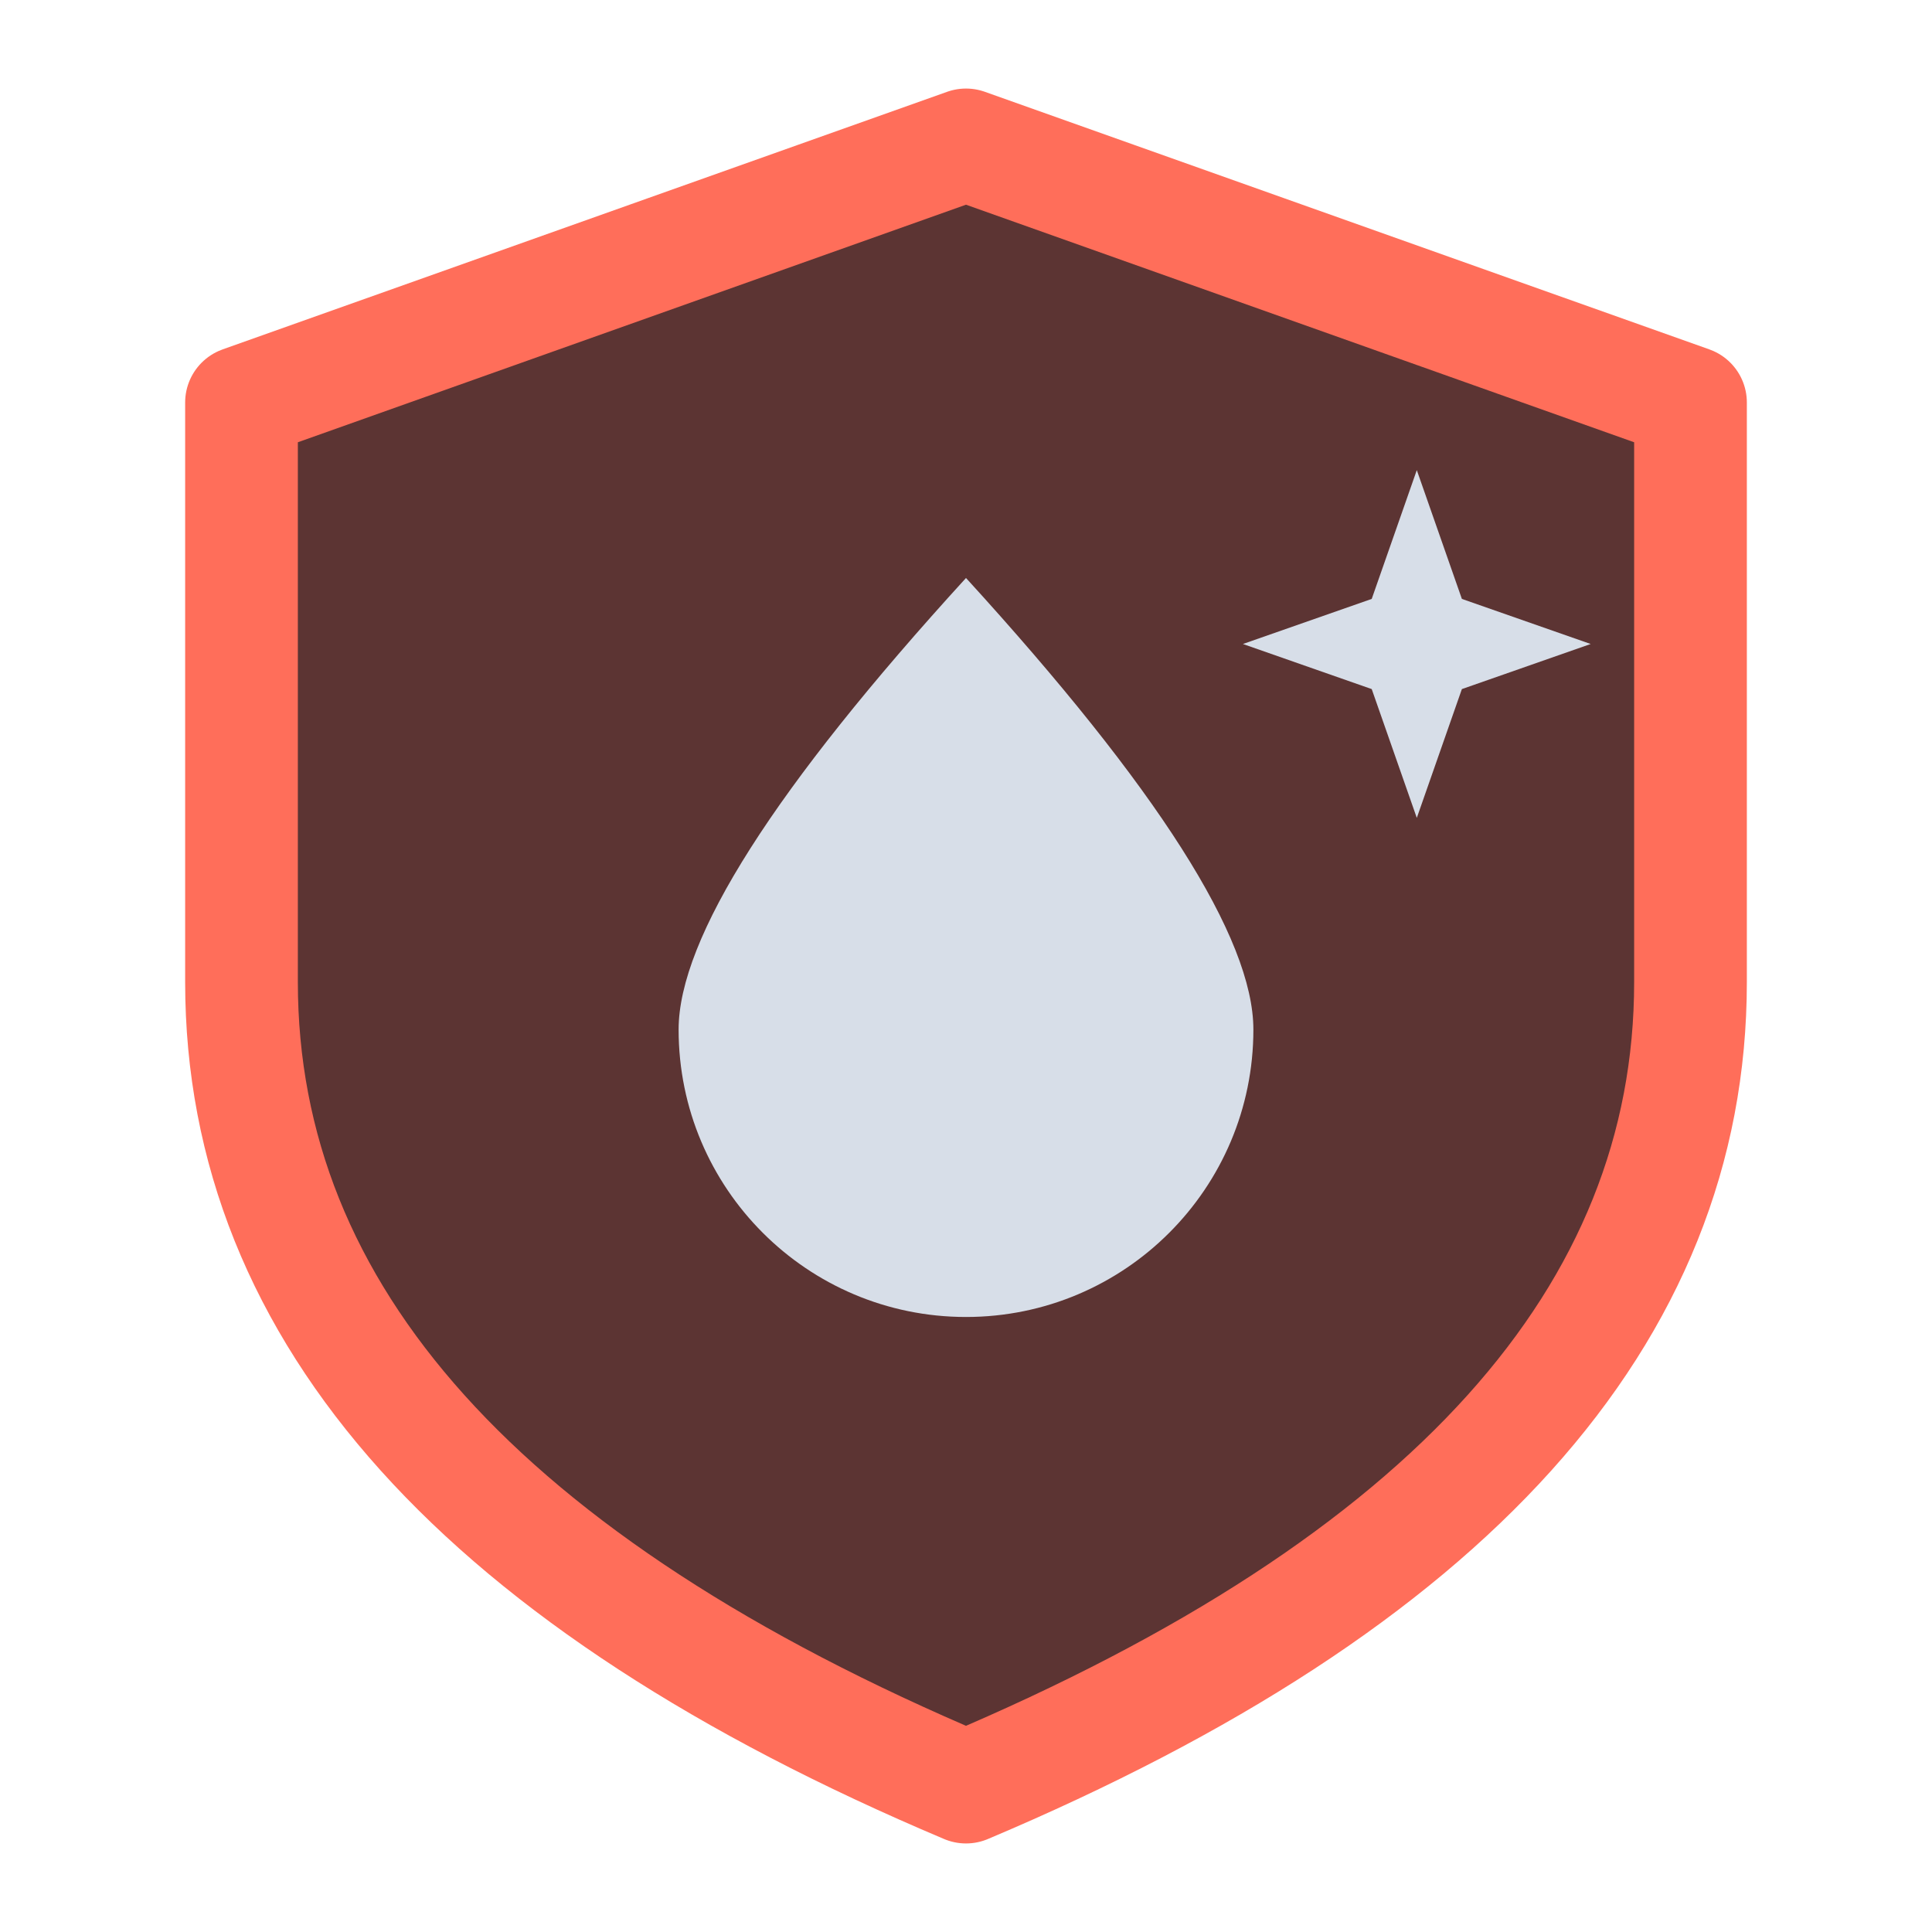
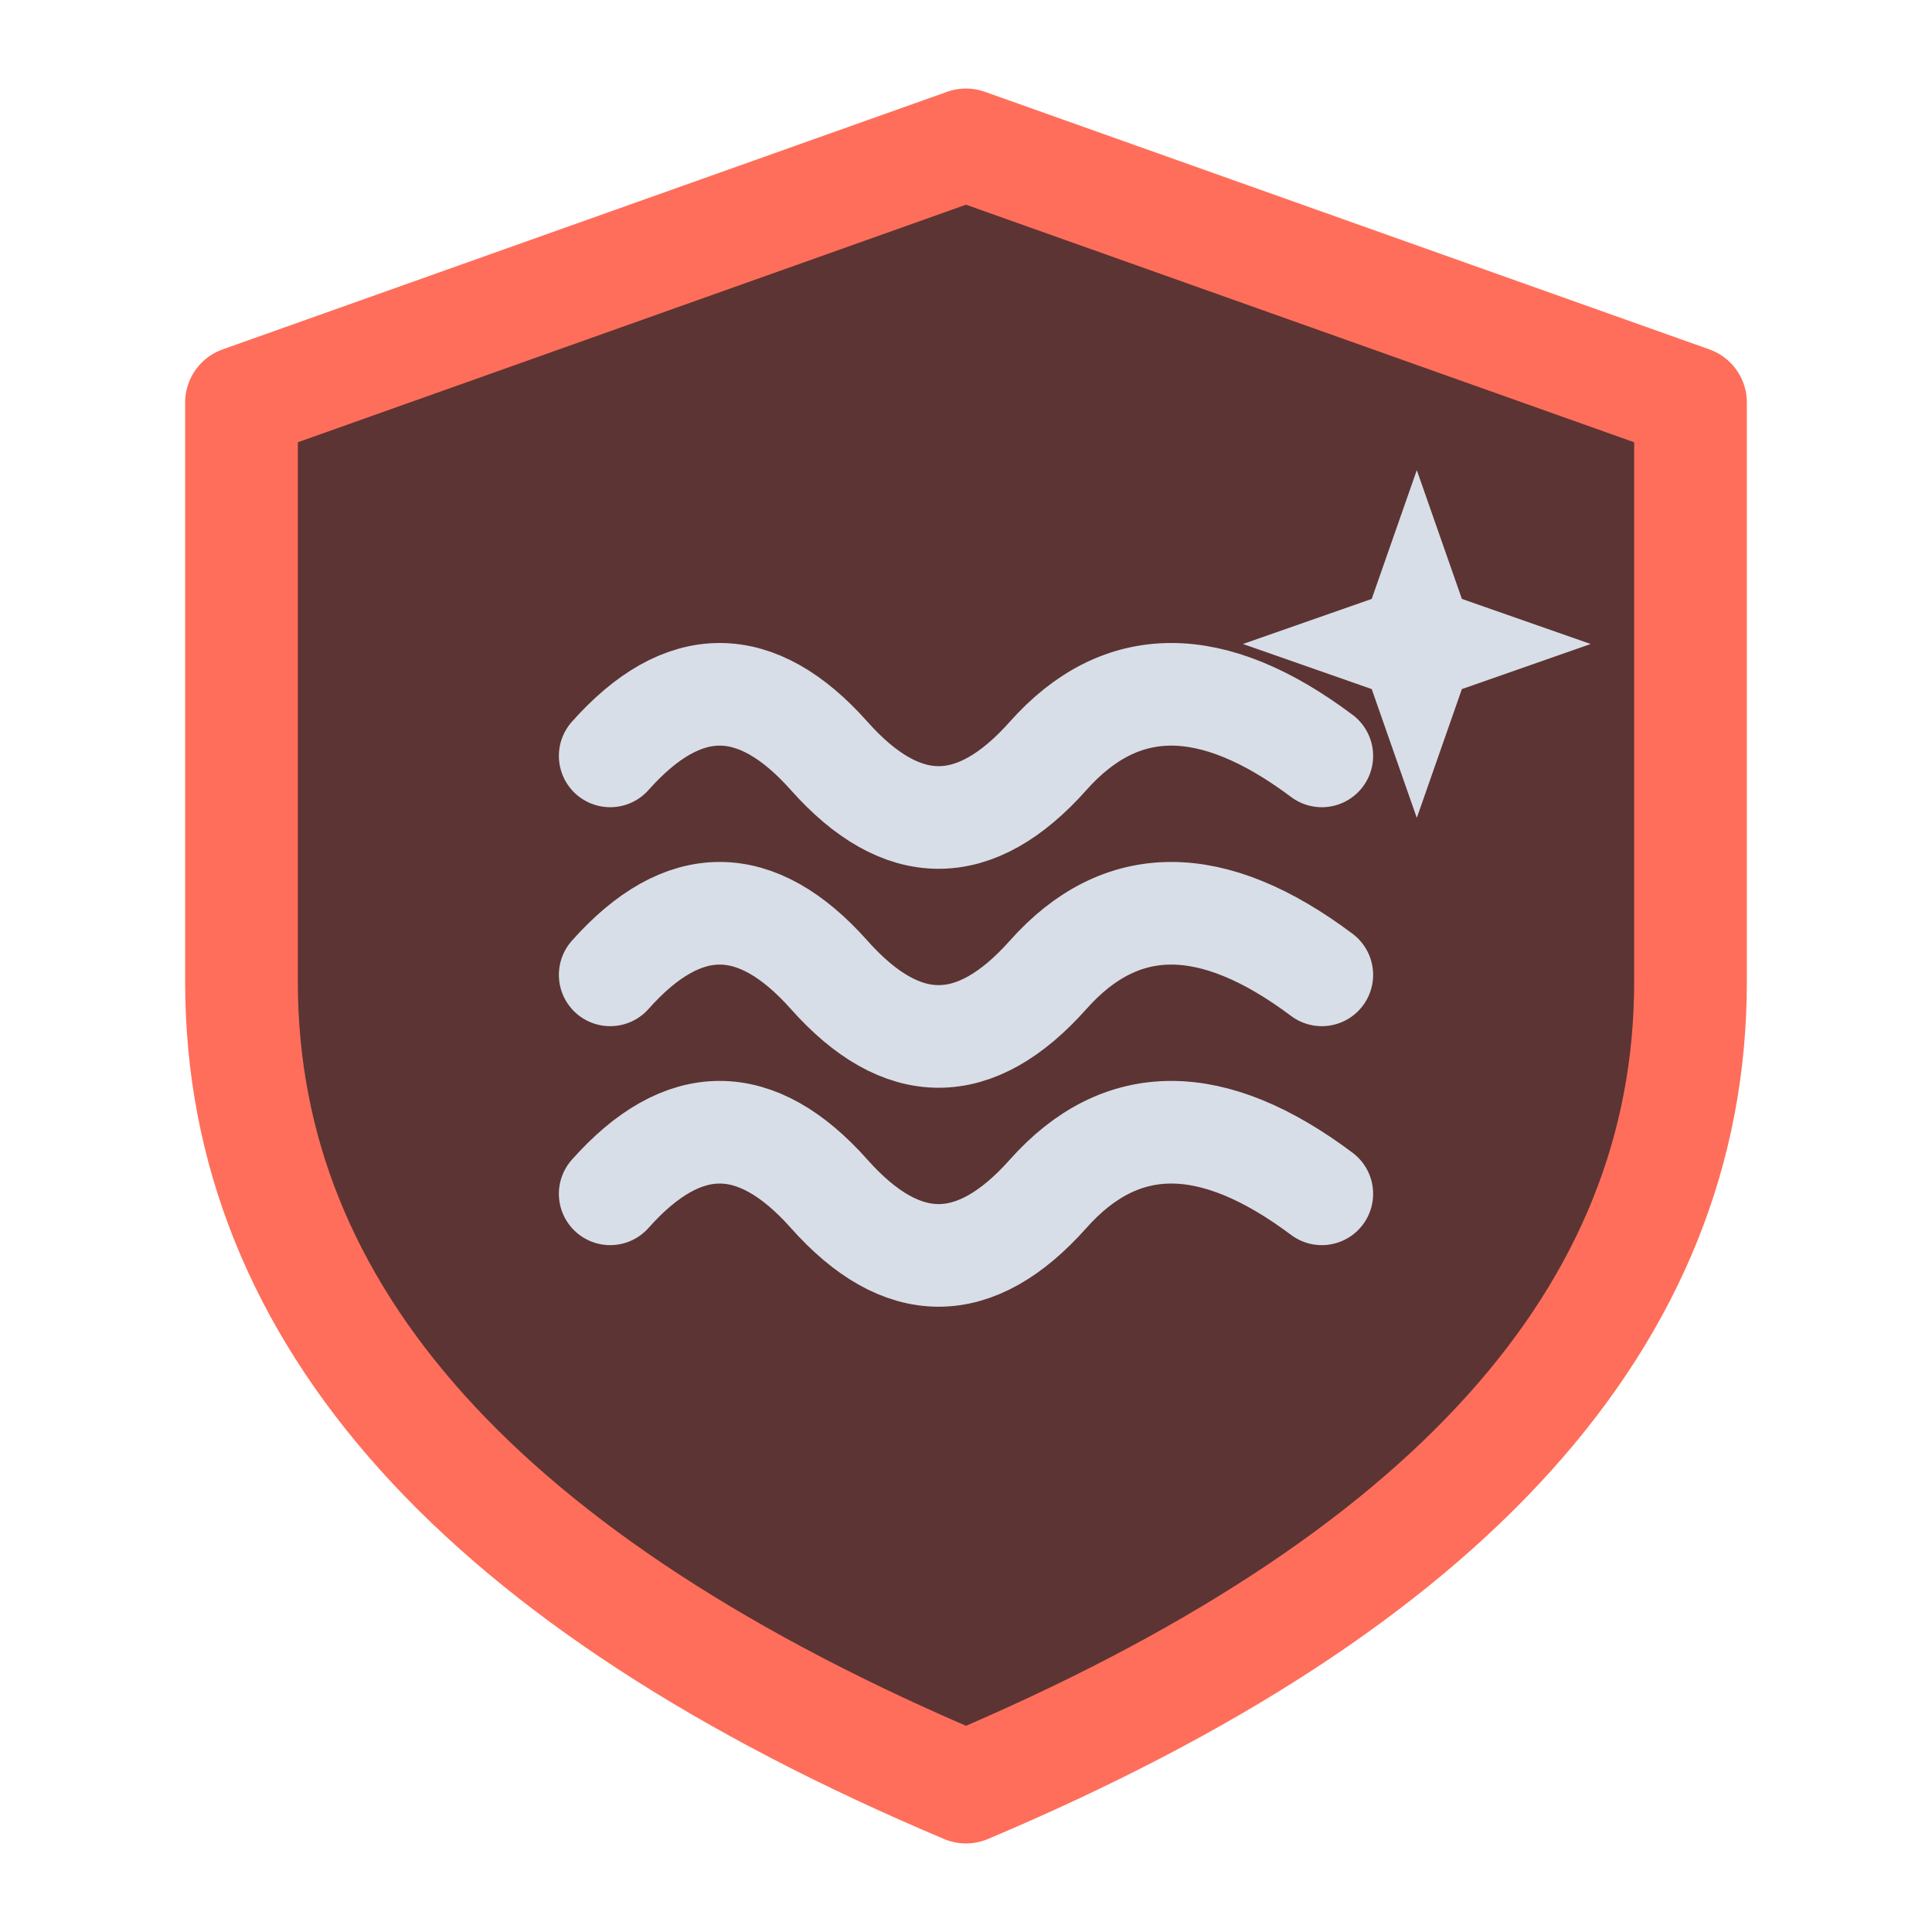
<svg xmlns="http://www.w3.org/2000/svg" viewBox="0 0 24 24" width="24" height="24">
  <path d="M12 1.8L21 5V12.2Q21 18.4 12 22.2Q3 18.4 3 12.2V5Z" fill="#5c3433" stroke="#ff6e5a" stroke-width="1.4" stroke-linejoin="round" />
  <g transform="translate(12,11.6) scale(0.85) translate(-6,-6)">
-     <path d="M6 .8Q10.2 5.4 10.2 7.4A4.2 4.2 0 0 1 1.8 7.4Q1.8 5.4 6 .8Z" fill="#d7dee8" />
+     <path d="M.8 3.4Q2.4 1.6 4 3.4T7.2 3.4T11.2 3.4M.8 6.6Q2.4 4.8 4 6.6T7.2 6.6T11.2 6.6M.8 9.8Q2.4 8 4 9.8T7.2 9.8T11.2 9.8" fill="none" stroke="#d7dee8" stroke-width="1.5" stroke-linecap="round" stroke-linejoin="round" />
  </g>
  <g transform="translate(15.2,5.6) scale(.4)">
    <path d="M6 .6L7.4 4.6L11.4 6L7.4 7.4L6 11.4L4.6 7.4L.6 6L4.6 4.6Z" fill="#d7dee8" />
  </g>
</svg>
